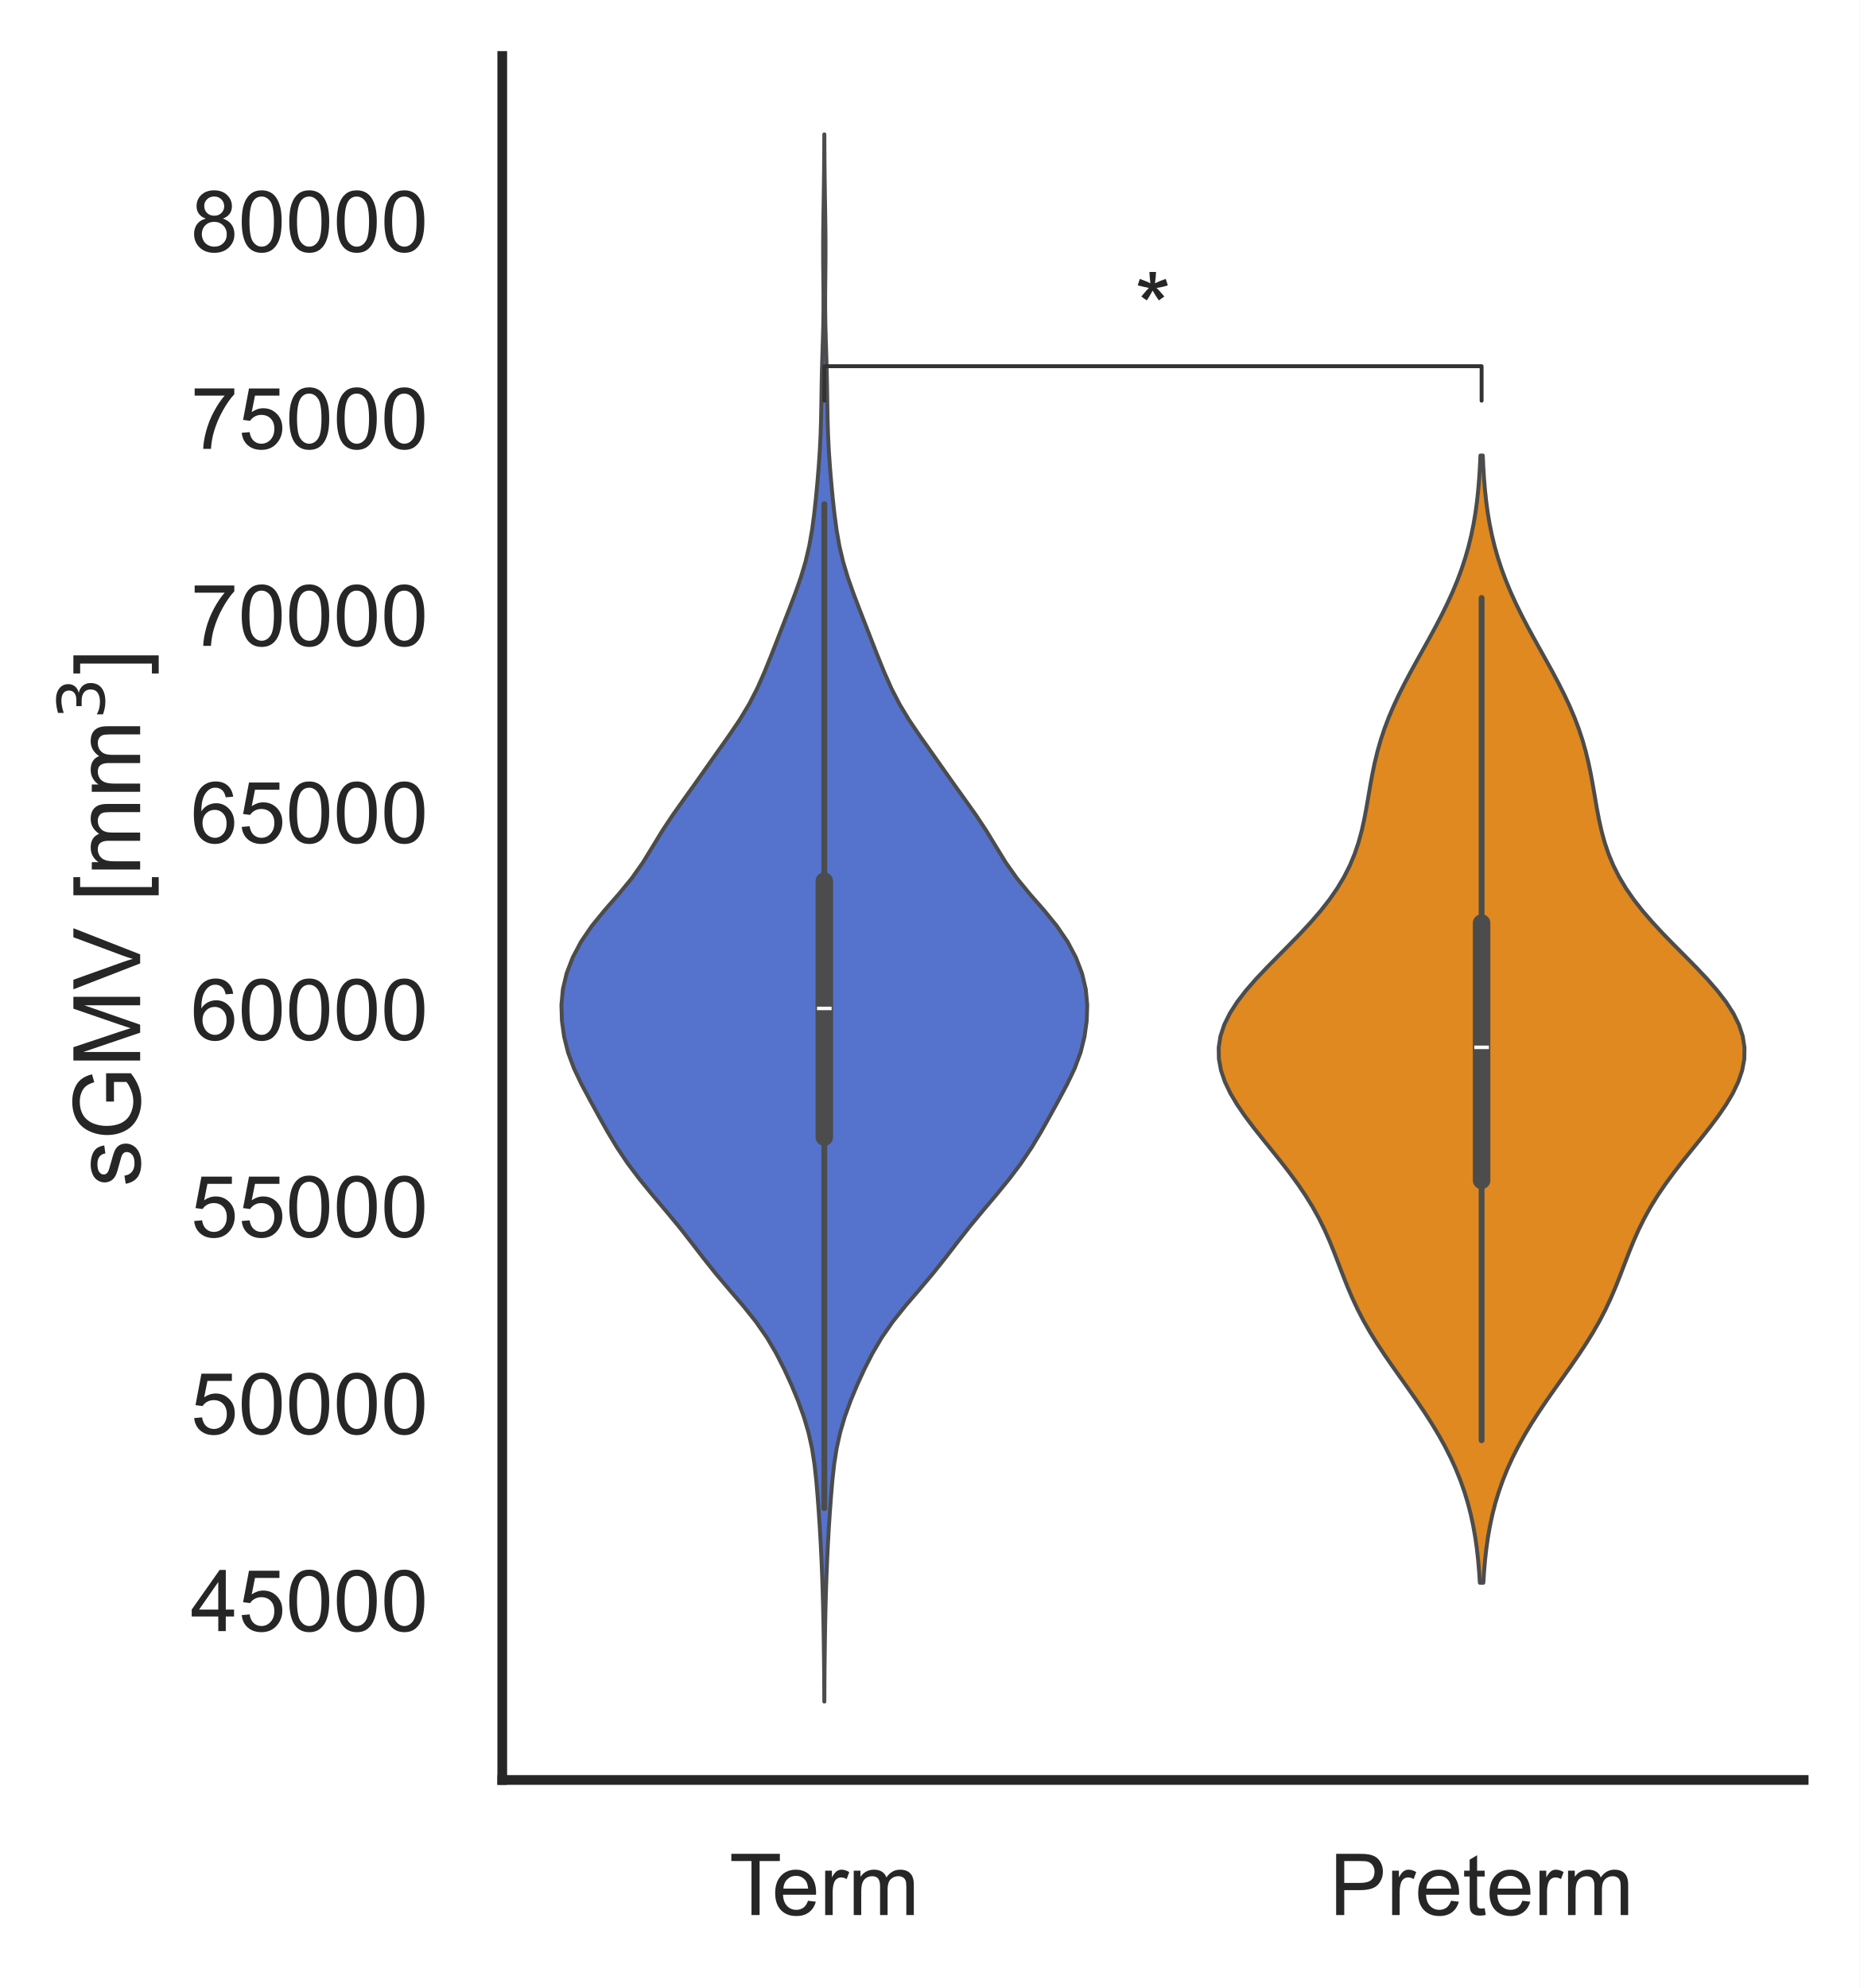
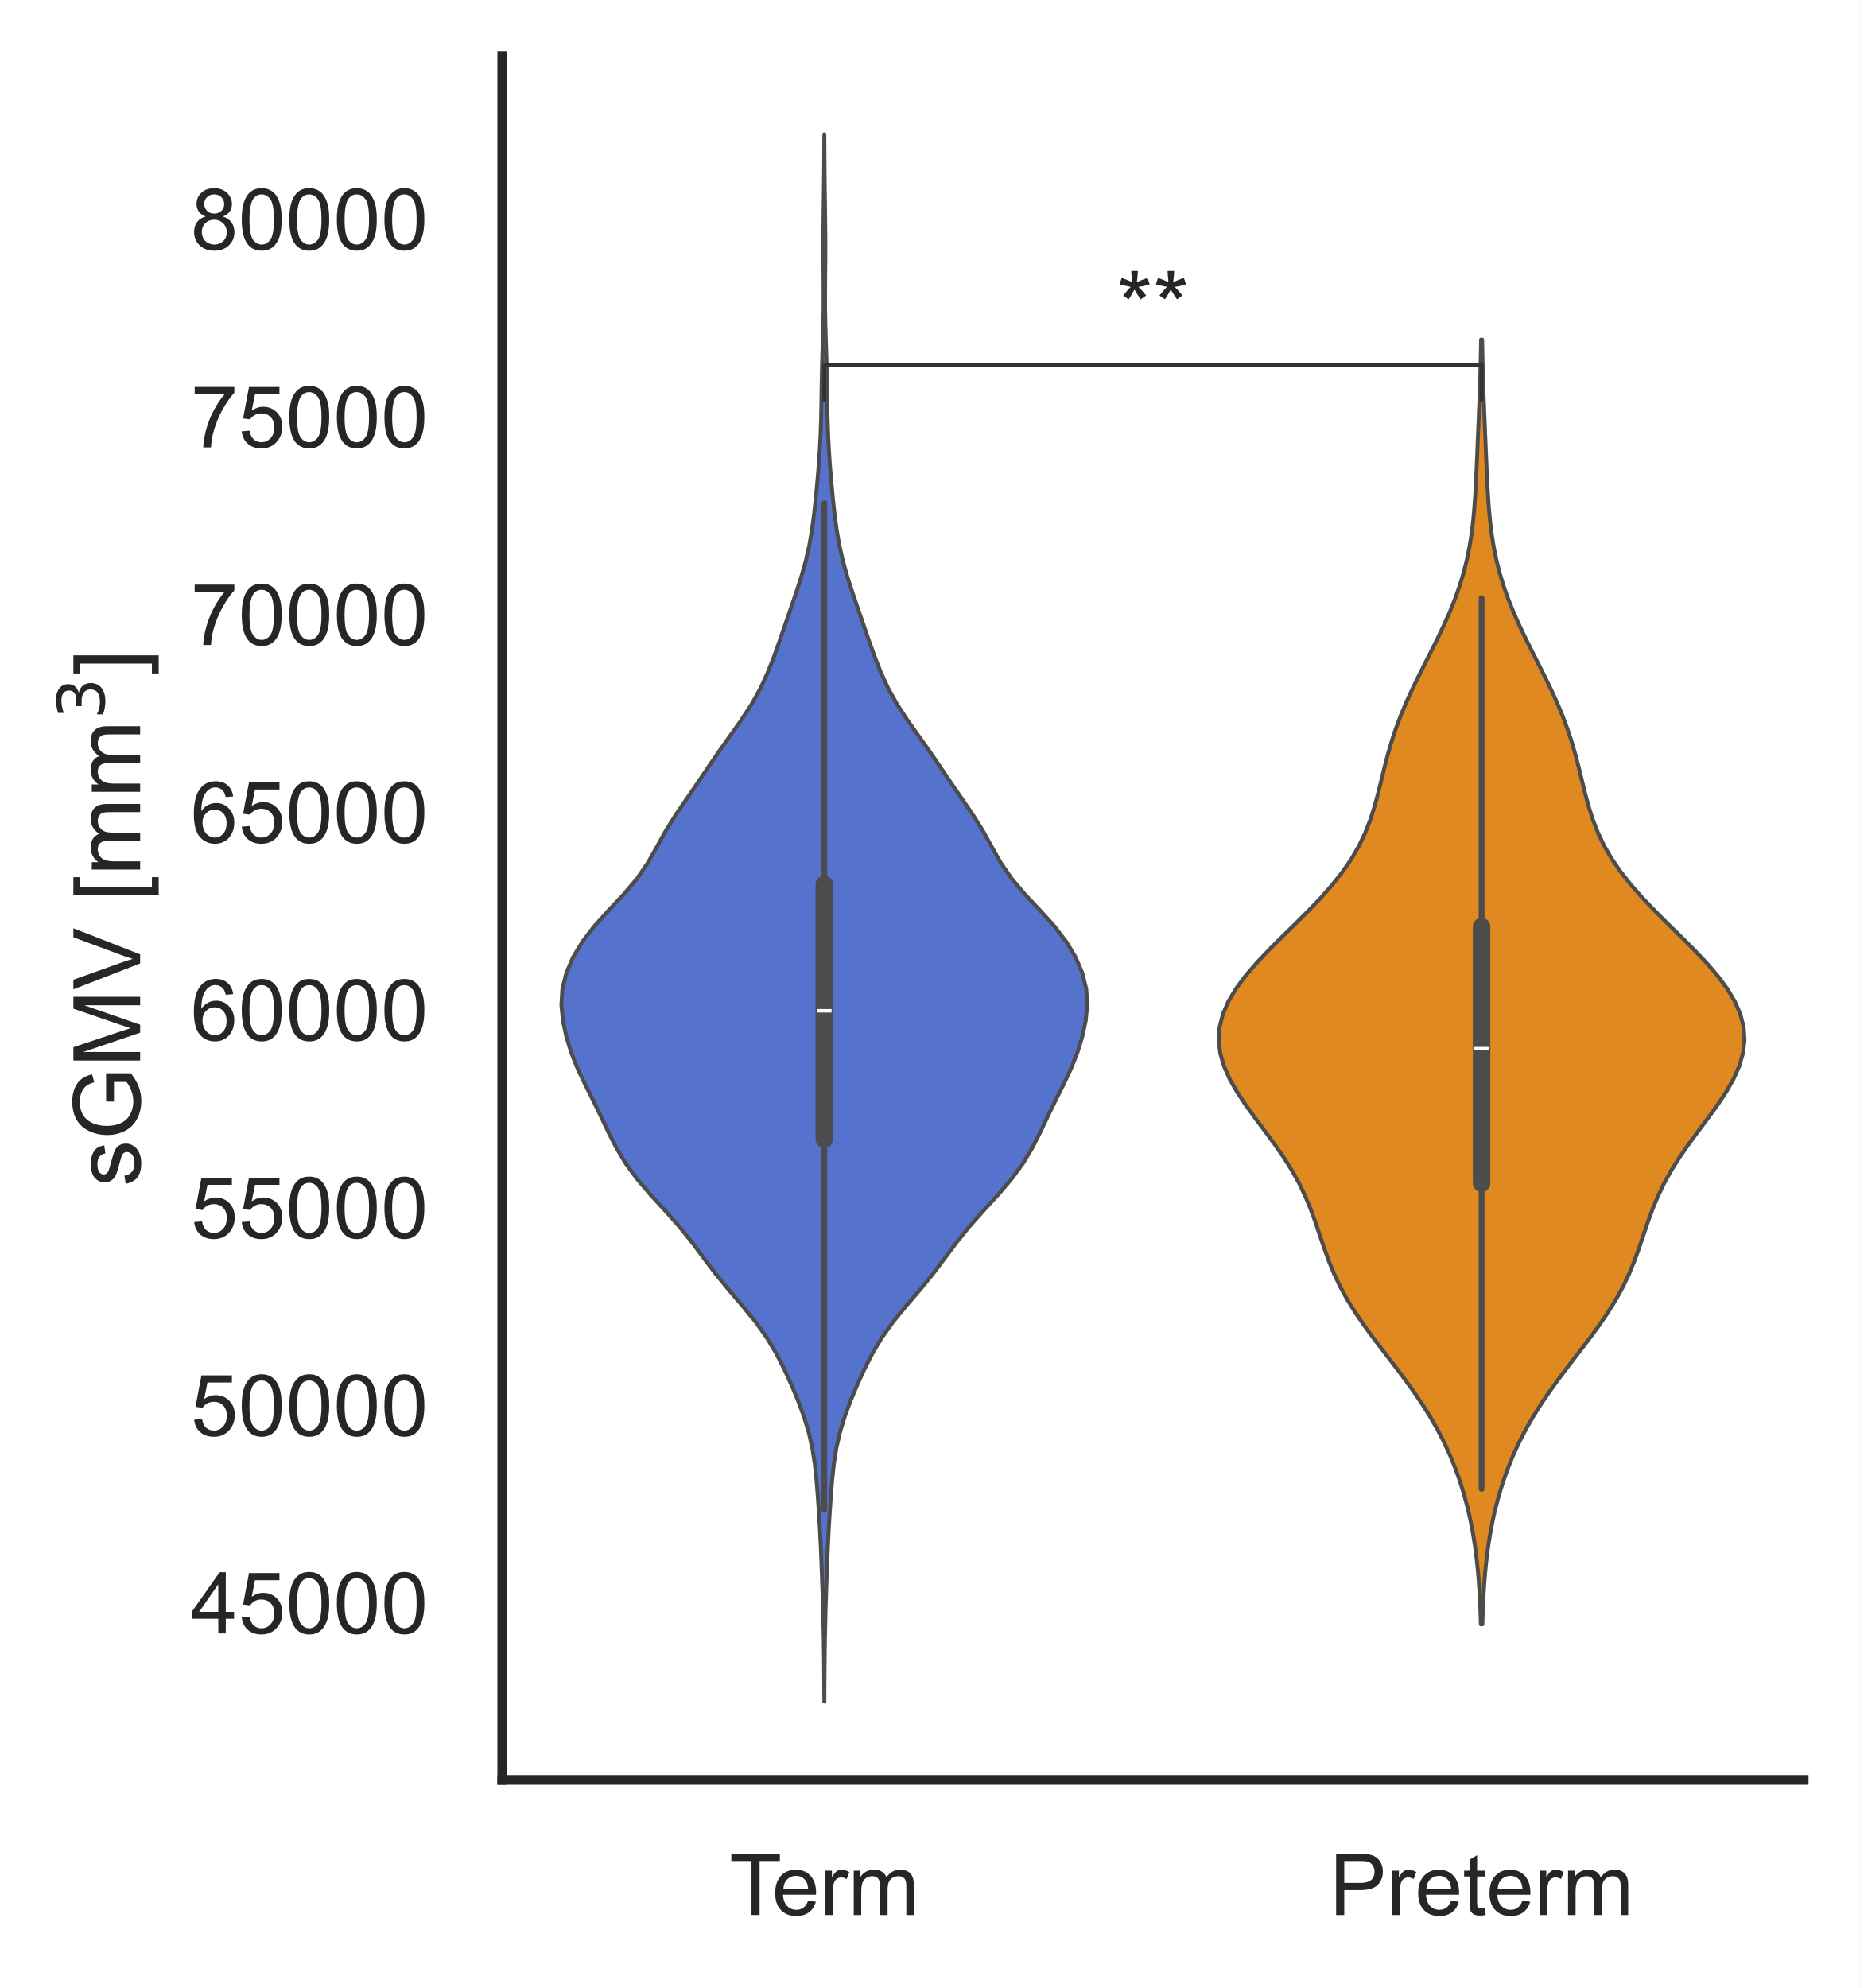
<svg xmlns="http://www.w3.org/2000/svg" xmlns:xlink="http://www.w3.org/1999/xlink" width="239.205pt" height="255.72pt" viewBox="0 0 239.205 255.72" version="1.1">
  <defs>
    <style type="text/css">*{stroke-linejoin: round; stroke-linecap: butt}</style>
  </defs>
  <g id="figure_1">
    <g id="patch_1">
      <path d="M 0 255.72  L 239.205 255.72  L 239.205 0  L 0 0  z " style="fill: #ffffff" />
    </g>
    <g id="axes_1">
      <g id="patch_2">
        <path d="M 64.605 228.96  L 232.005 228.96  L 232.005 7.2  L 64.605 7.2  z " style="fill: #ffffff" />
      </g>
      <g id="matplotlib.axis_1">
        <g id="xtick_1">
          <g id="text_1">
            <g style="fill: #262626" transform="translate(93.81383 246.3336) scale(0.11 -0.11)">
              <defs>
                <path id="ArialMT-54" d="M 1659 0  L 1659 4041  L 150 4041  L 150 4581  L 3781 4581  L 3781 4041  L 2266 4041  L 2266 0  L 1659 0  z " transform="scale(0.015625)" />
                <path id="ArialMT-65" d="M 2694 1069  L 3275 997  Q 3138 488 2766 206  Q 2394 -75 1816 -75  Q 1088 -75 661 373  Q 234 822 234 1631  Q 234 2469 665 2931  Q 1097 3394 1784 3394  Q 2450 3394 2872 2941  Q 3294 2488 3294 1666  Q 3294 1616 3291 1516  L 816 1516  Q 847 969 1125 678  Q 1403 388 1819 388  Q 2128 388 2347 550  Q 2566 713 2694 1069  z M 847 1978  L 2700 1978  Q 2663 2397 2488 2606  Q 2219 2931 1791 2931  Q 1403 2931 1139 2672  Q 875 2413 847 1978  z " transform="scale(0.015625)" />
                <path id="ArialMT-72" d="M 416 0  L 416 3319  L 922 3319  L 922 2816  Q 1116 3169 1280 3281  Q 1444 3394 1641 3394  Q 1925 3394 2219 3213  L 2025 2691  Q 1819 2813 1613 2813  Q 1428 2813 1281 2702  Q 1134 2591 1072 2394  Q 978 2094 978 1738  L 978 0  L 416 0  z " transform="scale(0.015625)" />
                <path id="ArialMT-6d" d="M 422 0  L 422 3319  L 925 3319  L 925 2853  Q 1081 3097 1340 3245  Q 1600 3394 1931 3394  Q 2300 3394 2536 3241  Q 2772 3088 2869 2813  Q 3263 3394 3894 3394  Q 4388 3394 4653 3120  Q 4919 2847 4919 2278  L 4919 0  L 4359 0  L 4359 2091  Q 4359 2428 4304 2576  Q 4250 2725 4106 2815  Q 3963 2906 3769 2906  Q 3419 2906 3187 2673  Q 2956 2441 2956 1928  L 2956 0  L 2394 0  L 2394 2156  Q 2394 2531 2256 2718  Q 2119 2906 1806 2906  Q 1569 2906 1367 2781  Q 1166 2656 1075 2415  Q 984 2175 984 1722  L 984 0  L 422 0  z " transform="scale(0.015625)" />
              </defs>
              <use xlink:href="#ArialMT-54" />
              <use xlink:href="#ArialMT-65" x="49.959" />
              <use xlink:href="#ArialMT-72" x="105.574" />
              <use xlink:href="#ArialMT-6d" x="138.875" />
            </g>
          </g>
        </g>
        <g id="xtick_2">
          <g id="text_2">
            <g style="fill: #262626" transform="translate(171.0202 246.3336) scale(0.11 -0.11)">
              <defs>
                <path id="ArialMT-50" d="M 494 0  L 494 4581  L 2222 4581  Q 2678 4581 2919 4538  Q 3256 4481 3484 4323  Q 3713 4166 3852 3881  Q 3991 3597 3991 3256  Q 3991 2672 3619 2267  Q 3247 1863 2275 1863  L 1100 1863  L 1100 0  L 494 0  z M 1100 2403  L 2284 2403  Q 2872 2403 3119 2622  Q 3366 2841 3366 3238  Q 3366 3525 3220 3729  Q 3075 3934 2838 4000  Q 2684 4041 2272 4041  L 1100 4041  L 1100 2403  z " transform="scale(0.015625)" />
                <path id="ArialMT-74" d="M 1650 503  L 1731 6  Q 1494 -44 1306 -44  Q 1000 -44 831 53  Q 663 150 594 308  Q 525 466 525 972  L 525 2881  L 113 2881  L 113 3319  L 525 3319  L 525 4141  L 1084 4478  L 1084 3319  L 1650 3319  L 1650 2881  L 1084 2881  L 1084 941  Q 1084 700 1114 631  Q 1144 563 1211 522  Q 1278 481 1403 481  Q 1497 481 1650 503  z " transform="scale(0.015625)" />
              </defs>
              <use xlink:href="#ArialMT-50" />
              <use xlink:href="#ArialMT-72" x="66.699" />
              <use xlink:href="#ArialMT-65" x="100" />
              <use xlink:href="#ArialMT-74" x="155.615" />
              <use xlink:href="#ArialMT-65" x="183.398" />
              <use xlink:href="#ArialMT-72" x="239.014" />
              <use xlink:href="#ArialMT-6d" x="272.314" />
            </g>
          </g>
        </g>
      </g>
      <g id="matplotlib.axis_2">
        <g id="ytick_1">
          <g id="text_3">
-             <g style="fill: #262626" transform="translate(24.52 209.8156) scale(0.11 -0.11)">
+             <g style="fill: #262626" transform="translate(24.52 210.1099) scale(0.11 -0.11)">
              <defs>
                <path id="ArialMT-34" d="M 2069 0  L 2069 1097  L 81 1097  L 81 1613  L 2172 4581  L 2631 4581  L 2631 1613  L 3250 1613  L 3250 1097  L 2631 1097  L 2631 0  L 2069 0  z M 2069 1613  L 2069 3678  L 634 1613  L 2069 1613  z " transform="scale(0.015625)" />
                <path id="ArialMT-35" d="M 266 1200  L 856 1250  Q 922 819 1161 601  Q 1400 384 1738 384  Q 2144 384 2425 690  Q 2706 997 2706 1503  Q 2706 1984 2436 2262  Q 2166 2541 1728 2541  Q 1456 2541 1237 2417  Q 1019 2294 894 2097  L 366 2166  L 809 4519  L 3088 4519  L 3088 3981  L 1259 3981  L 1013 2750  Q 1425 3038 1878 3038  Q 2478 3038 2890 2622  Q 3303 2206 3303 1553  Q 3303 931 2941 478  Q 2500 -78 1738 -78  Q 1113 -78 717 272  Q 322 622 266 1200  z " transform="scale(0.015625)" />
                <path id="ArialMT-30" d="M 266 2259  Q 266 3072 433 3567  Q 600 4063 929 4331  Q 1259 4600 1759 4600  Q 2128 4600 2406 4451  Q 2684 4303 2865 4023  Q 3047 3744 3150 3342  Q 3253 2941 3253 2259  Q 3253 1453 3087 958  Q 2922 463 2592 192  Q 2263 -78 1759 -78  Q 1097 -78 719 397  Q 266 969 266 2259  z M 844 2259  Q 844 1131 1108 757  Q 1372 384 1759 384  Q 2147 384 2411 759  Q 2675 1134 2675 2259  Q 2675 3391 2411 3762  Q 2147 4134 1753 4134  Q 1366 4134 1134 3806  Q 844 3388 844 2259  z " transform="scale(0.015625)" />
              </defs>
              <use xlink:href="#ArialMT-34" />
              <use xlink:href="#ArialMT-35" x="55.615" />
              <use xlink:href="#ArialMT-30" x="111.23" />
              <use xlink:href="#ArialMT-30" x="166.846" />
              <use xlink:href="#ArialMT-30" x="222.461" />
            </g>
          </g>
        </g>
        <g id="ytick_2">
          <g id="text_4">
-             <g style="fill: #262626" transform="translate(24.52 184.4688) scale(0.11 -0.11)">
+             <g style="fill: #262626" transform="translate(24.52 184.6823) scale(0.11 -0.11)">
              <use xlink:href="#ArialMT-35" />
              <use xlink:href="#ArialMT-30" x="55.615" />
              <use xlink:href="#ArialMT-30" x="111.23" />
              <use xlink:href="#ArialMT-30" x="166.846" />
              <use xlink:href="#ArialMT-30" x="222.461" />
            </g>
          </g>
        </g>
        <g id="ytick_3">
          <g id="text_5">
-             <g style="fill: #262626" transform="translate(24.52 159.1219) scale(0.11 -0.11)">
+             <g style="fill: #262626" transform="translate(24.52 159.2547) scale(0.11 -0.11)">
              <use xlink:href="#ArialMT-35" />
              <use xlink:href="#ArialMT-35" x="55.615" />
              <use xlink:href="#ArialMT-30" x="111.23" />
              <use xlink:href="#ArialMT-30" x="166.846" />
              <use xlink:href="#ArialMT-30" x="222.461" />
            </g>
          </g>
        </g>
        <g id="ytick_4">
          <g id="text_6">
-             <g style="fill: #262626" transform="translate(24.52 133.7751) scale(0.11 -0.11)">
+             <g style="fill: #262626" transform="translate(24.52 133.8271) scale(0.11 -0.11)">
              <defs>
                <path id="ArialMT-36" d="M 3184 3459  L 2625 3416  Q 2550 3747 2413 3897  Q 2184 4138 1850 4138  Q 1581 4138 1378 3988  Q 1113 3794 959 3422  Q 806 3050 800 2363  Q 1003 2672 1297 2822  Q 1591 2972 1913 2972  Q 2475 2972 2870 2558  Q 3266 2144 3266 1488  Q 3266 1056 3080 686  Q 2894 316 2569 119  Q 2244 -78 1831 -78  Q 1128 -78 684 439  Q 241 956 241 2144  Q 241 3472 731 4075  Q 1159 4600 1884 4600  Q 2425 4600 2770 4297  Q 3116 3994 3184 3459  z M 888 1484  Q 888 1194 1011 928  Q 1134 663 1356 523  Q 1578 384 1822 384  Q 2178 384 2434 671  Q 2691 959 2691 1453  Q 2691 1928 2437 2201  Q 2184 2475 1800 2475  Q 1419 2475 1153 2201  Q 888 1928 888 1484  z " transform="scale(0.015625)" />
              </defs>
              <use xlink:href="#ArialMT-36" />
              <use xlink:href="#ArialMT-30" x="55.615" />
              <use xlink:href="#ArialMT-30" x="111.23" />
              <use xlink:href="#ArialMT-30" x="166.846" />
              <use xlink:href="#ArialMT-30" x="222.461" />
            </g>
          </g>
        </g>
        <g id="ytick_5">
          <g id="text_7">
-             <g style="fill: #262626" transform="translate(24.52 108.4283) scale(0.11 -0.11)">
+             <g style="fill: #262626" transform="translate(24.52 108.3995) scale(0.11 -0.11)">
              <use xlink:href="#ArialMT-36" />
              <use xlink:href="#ArialMT-35" x="55.615" />
              <use xlink:href="#ArialMT-30" x="111.23" />
              <use xlink:href="#ArialMT-30" x="166.846" />
              <use xlink:href="#ArialMT-30" x="222.461" />
            </g>
          </g>
        </g>
        <g id="ytick_6">
          <g id="text_8">
-             <g style="fill: #262626" transform="translate(24.52 83.08143) scale(0.11 -0.11)">
+             <g style="fill: #262626" transform="translate(24.52 82.97186) scale(0.11 -0.11)">
              <defs>
                <path id="ArialMT-37" d="M 303 3981  L 303 4522  L 3269 4522  L 3269 4084  Q 2831 3619 2401 2847  Q 1972 2075 1738 1259  Q 1569 684 1522 0  L 944 0  Q 953 541 1156 1306  Q 1359 2072 1739 2783  Q 2119 3494 2547 3981  L 303 3981  z " transform="scale(0.015625)" />
              </defs>
              <use xlink:href="#ArialMT-37" />
              <use xlink:href="#ArialMT-30" x="55.615" />
              <use xlink:href="#ArialMT-30" x="111.23" />
              <use xlink:href="#ArialMT-30" x="166.846" />
              <use xlink:href="#ArialMT-30" x="222.461" />
            </g>
          </g>
        </g>
        <g id="ytick_7">
          <g id="text_9">
-             <g style="fill: #262626" transform="translate(24.52 57.7346) scale(0.11 -0.11)">
+             <g style="fill: #262626" transform="translate(24.52 57.54425) scale(0.11 -0.11)">
              <use xlink:href="#ArialMT-37" />
              <use xlink:href="#ArialMT-35" x="55.615" />
              <use xlink:href="#ArialMT-30" x="111.23" />
              <use xlink:href="#ArialMT-30" x="166.846" />
              <use xlink:href="#ArialMT-30" x="222.461" />
            </g>
          </g>
        </g>
        <g id="ytick_8">
          <g id="text_10">
-             <g style="fill: #262626" transform="translate(24.52 32.38776) scale(0.11 -0.11)">
+             <g style="fill: #262626" transform="translate(24.52 32.11663) scale(0.11 -0.11)">
              <defs>
                <path id="ArialMT-38" d="M 1131 2484  Q 781 2613 612 2850  Q 444 3088 444 3419  Q 444 3919 803 4259  Q 1163 4600 1759 4600  Q 2359 4600 2725 4251  Q 3091 3903 3091 3403  Q 3091 3084 2923 2848  Q 2756 2613 2416 2484  Q 2838 2347 3058 2040  Q 3278 1734 3278 1309  Q 3278 722 2862 322  Q 2447 -78 1769 -78  Q 1091 -78 675 323  Q 259 725 259 1325  Q 259 1772 486 2073  Q 713 2375 1131 2484  z M 1019 3438  Q 1019 3113 1228 2906  Q 1438 2700 1772 2700  Q 2097 2700 2305 2904  Q 2513 3109 2513 3406  Q 2513 3716 2298 3927  Q 2084 4138 1766 4138  Q 1444 4138 1231 3931  Q 1019 3725 1019 3438  z M 838 1322  Q 838 1081 952 856  Q 1066 631 1291 507  Q 1516 384 1775 384  Q 2178 384 2440 643  Q 2703 903 2703 1303  Q 2703 1709 2433 1975  Q 2163 2241 1756 2241  Q 1359 2241 1098 1978  Q 838 1716 838 1322  z " transform="scale(0.015625)" />
              </defs>
              <use xlink:href="#ArialMT-38" />
              <use xlink:href="#ArialMT-30" x="55.615" />
              <use xlink:href="#ArialMT-30" x="111.23" />
              <use xlink:href="#ArialMT-30" x="166.846" />
              <use xlink:href="#ArialMT-30" x="222.461" />
            </g>
          </g>
        </g>
        <g id="text_11">
          <g style="fill: #262626" transform="translate(18.12 152.64) rotate(-90) scale(0.12 -0.12)">
            <defs>
              <path id="ArialMT-73" d="M 197 991  L 753 1078  Q 800 744 1014 566  Q 1228 388 1613 388  Q 2000 388 2187 545  Q 2375 703 2375 916  Q 2375 1106 2209 1216  Q 2094 1291 1634 1406  Q 1016 1563 777 1677  Q 538 1791 414 1992  Q 291 2194 291 2438  Q 291 2659 392 2848  Q 494 3038 669 3163  Q 800 3259 1026 3326  Q 1253 3394 1513 3394  Q 1903 3394 2198 3281  Q 2494 3169 2634 2976  Q 2775 2784 2828 2463  L 2278 2388  Q 2241 2644 2061 2787  Q 1881 2931 1553 2931  Q 1166 2931 1000 2803  Q 834 2675 834 2503  Q 834 2394 903 2306  Q 972 2216 1119 2156  Q 1203 2125 1616 2013  Q 2213 1853 2448 1751  Q 2684 1650 2818 1456  Q 2953 1263 2953 975  Q 2953 694 2789 445  Q 2625 197 2315 61  Q 2006 -75 1616 -75  Q 969 -75 630 194  Q 291 463 197 991  z " transform="scale(0.015625)" />
              <path id="ArialMT-47" d="M 2638 1797  L 2638 2334  L 4578 2338  L 4578 638  Q 4131 281 3656 101  Q 3181 -78 2681 -78  Q 2006 -78 1454 211  Q 903 500 622 1047  Q 341 1594 341 2269  Q 341 2938 620 3517  Q 900 4097 1425 4378  Q 1950 4659 2634 4659  Q 3131 4659 3532 4498  Q 3934 4338 4162 4050  Q 4391 3763 4509 3300  L 3963 3150  Q 3859 3500 3706 3700  Q 3553 3900 3268 4020  Q 2984 4141 2638 4141  Q 2222 4141 1919 4014  Q 1616 3888 1430 3681  Q 1244 3475 1141 3228  Q 966 2803 966 2306  Q 966 1694 1177 1281  Q 1388 869 1791 669  Q 2194 469 2647 469  Q 3041 469 3416 620  Q 3791 772 3984 944  L 3984 1797  L 2638 1797  z " transform="scale(0.015625)" />
              <path id="ArialMT-4d" d="M 475 0  L 475 4581  L 1388 4581  L 2472 1338  Q 2622 884 2691 659  Q 2769 909 2934 1394  L 4031 4581  L 4847 4581  L 4847 0  L 4263 0  L 4263 3834  L 2931 0  L 2384 0  L 1059 3900  L 1059 0  L 475 0  z " transform="scale(0.015625)" />
              <path id="ArialMT-56" d="M 1803 0  L 28 4581  L 684 4581  L 1875 1253  Q 2019 853 2116 503  Q 2222 878 2363 1253  L 3600 4581  L 4219 4581  L 2425 0  L 1803 0  z " transform="scale(0.015625)" />
              <path id="ArialMT-20" transform="scale(0.015625)" />
              <path id="ArialMT-5b" d="M 434 -1272  L 434 4581  L 1675 4581  L 1675 4116  L 997 4116  L 997 -806  L 1675 -806  L 1675 -1272  L 434 -1272  z " transform="scale(0.015625)" />
              <path id="DejaVuSans-33" d="M 2597 2516  Q 3050 2419 3304 2112  Q 3559 1806 3559 1356  Q 3559 666 3084 287  Q 2609 -91 1734 -91  Q 1441 -91 1130 -33  Q 819 25 488 141  L 488 750  Q 750 597 1062 519  Q 1375 441 1716 441  Q 2309 441 2620 675  Q 2931 909 2931 1356  Q 2931 1769 2642 2001  Q 2353 2234 1838 2234  L 1294 2234  L 1294 2753  L 1863 2753  Q 2328 2753 2575 2939  Q 2822 3125 2822 3475  Q 2822 3834 2567 4026  Q 2313 4219 1838 4219  Q 1578 4219 1281 4162  Q 984 4106 628 3988  L 628 4550  Q 988 4650 1302 4700  Q 1616 4750 1894 4750  Q 2613 4750 3031 4423  Q 3450 4097 3450 3541  Q 3450 3153 3228 2886  Q 3006 2619 2597 2516  z " transform="scale(0.015625)" />
              <path id="ArialMT-5d" d="M 1363 -1272  L 122 -1272  L 122 -806  L 800 -806  L 800 4116  L 122 4116  L 122 4581  L 1363 4581  L 1363 -1272  z " transform="scale(0.015625)" />
            </defs>
            <use xlink:href="#ArialMT-73" transform="translate(0 0.765625)" />
            <use xlink:href="#ArialMT-47" transform="translate(50 0.765625)" />
            <use xlink:href="#ArialMT-4d" transform="translate(127.7832 0.765625)" />
            <use xlink:href="#ArialMT-56" transform="translate(211.084 0.765625)" />
            <use xlink:href="#ArialMT-20" transform="translate(277.7832 0.765625)" />
            <use xlink:href="#ArialMT-5b" transform="translate(305.5664 0.765625)" />
            <use xlink:href="#ArialMT-6d" transform="translate(333.3496 0.765625)" />
            <use xlink:href="#ArialMT-6d" transform="translate(416.6504 0.765625)" />
            <use xlink:href="#DejaVuSans-33" transform="translate(500.9082 39.04688) scale(0.7)" />
            <use xlink:href="#ArialMT-5d" transform="translate(548.1787 0.765625)" />
          </g>
        </g>
      </g>
      <g id="PolyCollection_1">
        <defs>
-           <path id="m1238c6b22d" d="M 106.038 -36.84  L 106.027 -36.84  L 106.018 -38.876  L 106.004 -40.913  L 105.982 -42.949  L 105.953 -44.985  L 105.918 -47.022  L 105.874 -49.058  L 105.819 -51.094  L 105.749 -53.131  L 105.665 -55.167  L 105.565 -57.203  L 105.448 -59.24  L 105.314 -61.276  L 105.164 -63.313  L 104.99 -65.349  L 104.766 -67.385  L 104.448 -69.422  L 103.996 -71.458  L 103.394 -73.494  L 102.655 -75.531  L 101.81 -77.567  L 100.876 -79.603  L 99.839 -81.64  L 98.641 -83.676  L 97.225 -85.713  L 95.595 -87.749  L 93.849 -89.785  L 92.128 -91.822  L 90.504 -93.858  L 88.938 -95.894  L 87.336 -97.931  L 85.651 -99.967  L 83.93 -102.003  L 82.265 -104.04  L 80.734 -106.076  L 79.366 -108.113  L 78.142 -110.149  L 77.001 -112.185  L 75.885 -114.222  L 74.799 -116.258  L 73.828 -118.294  L 73.071 -120.331  L 72.563 -122.367  L 72.28 -124.403  L 72.214 -126.44  L 72.403 -128.476  L 72.885 -130.513  L 73.665 -132.549  L 74.743 -134.585  L 76.132 -136.622  L 77.795 -138.658  L 79.577 -140.694  L 81.254 -142.731  L 82.692 -144.767  L 83.943 -146.803  L 85.182 -148.84  L 86.531 -150.876  L 87.976 -152.913  L 89.433 -154.949  L 90.866 -156.985  L 92.302 -159.022  L 93.743 -161.058  L 95.123 -163.094  L 96.354 -165.131  L 97.403 -167.167  L 98.306 -169.203  L 99.131 -171.24  L 99.927 -173.276  L 100.719 -175.313  L 101.512 -177.349  L 102.287 -179.385  L 103.004 -181.422  L 103.615 -183.458  L 104.094 -185.494  L 104.453 -187.531  L 104.726 -189.567  L 104.948 -191.603  L 105.141 -193.64  L 105.31 -195.676  L 105.449 -197.713  L 105.55 -199.749  L 105.613 -201.785  L 105.649 -203.822  L 105.678 -205.858  L 105.718 -207.894  L 105.777 -209.931  L 105.842 -211.967  L 105.897 -214.003  L 105.924 -216.04  L 105.922 -218.076  L 105.901 -220.113  L 105.881 -222.149  L 105.876 -224.185  L 105.891 -226.222  L 105.919 -228.258  L 105.951 -230.294  L 105.98 -232.331  L 106.003 -234.367  L 106.018 -236.403  L 106.027 -238.44  L 106.038 -238.44  L 106.038 -238.44  L 106.047 -236.403  L 106.062 -234.367  L 106.085 -232.331  L 106.114 -230.294  L 106.146 -228.258  L 106.174 -226.222  L 106.189 -224.185  L 106.184 -222.149  L 106.164 -220.113  L 106.143 -218.076  L 106.141 -216.04  L 106.168 -214.003  L 106.223 -211.967  L 106.288 -209.931  L 106.346 -207.894  L 106.387 -205.858  L 106.416 -203.822  L 106.452 -201.785  L 106.515 -199.749  L 106.616 -197.713  L 106.755 -195.676  L 106.924 -193.64  L 107.117 -191.603  L 107.339 -189.567  L 107.612 -187.531  L 107.971 -185.494  L 108.45 -183.458  L 109.061 -181.422  L 109.778 -179.385  L 110.553 -177.349  L 111.345 -175.313  L 112.137 -173.276  L 112.934 -171.24  L 113.759 -169.203  L 114.662 -167.167  L 115.711 -165.131  L 116.942 -163.094  L 118.322 -161.058  L 119.763 -159.022  L 121.198 -156.985  L 122.632 -154.949  L 124.089 -152.913  L 125.534 -150.876  L 126.883 -148.84  L 128.122 -146.803  L 129.373 -144.767  L 130.811 -142.731  L 132.488 -140.694  L 134.27 -138.658  L 135.933 -136.622  L 137.322 -134.585  L 138.4 -132.549  L 139.18 -130.513  L 139.662 -128.476  L 139.851 -126.44  L 139.784 -124.403  L 139.501 -122.367  L 138.993 -120.331  L 138.237 -118.294  L 137.266 -116.258  L 136.18 -114.222  L 135.064 -112.185  L 133.923 -110.149  L 132.699 -108.113  L 131.331 -106.076  L 129.8 -104.04  L 128.135 -102.003  L 126.414 -99.967  L 124.729 -97.931  L 123.127 -95.894  L 121.561 -93.858  L 119.937 -91.822  L 118.216 -89.785  L 116.47 -87.749  L 114.84 -85.713  L 113.424 -83.676  L 112.226 -81.64  L 111.188 -79.603  L 110.255 -77.567  L 109.41 -75.531  L 108.671 -73.494  L 108.069 -71.458  L 107.617 -69.422  L 107.299 -67.385  L 107.075 -65.349  L 106.901 -63.313  L 106.751 -61.276  L 106.617 -59.24  L 106.5 -57.203  L 106.4 -55.167  L 106.316 -53.131  L 106.246 -51.094  L 106.19 -49.058  L 106.147 -47.022  L 106.112 -44.985  L 106.083 -42.949  L 106.061 -40.913  L 106.047 -38.876  L 106.038 -36.84  z " style="stroke: #4c4c4c; stroke-width: 0.5" />
+           <path id="m4ca984b116" d="M 106.038 -36.84  L 106.027 -36.84  L 106.02 -38.876  L 106.005 -40.913  L 105.983 -42.949  L 105.952 -44.985  L 105.911 -47.022  L 105.858 -49.058  L 105.795 -51.094  L 105.723 -53.131  L 105.645 -55.167  L 105.556 -57.203  L 105.451 -59.24  L 105.327 -61.276  L 105.187 -63.313  L 105.024 -65.349  L 104.808 -67.385  L 104.491 -69.422  L 104.029 -71.458  L 103.409 -73.494  L 102.655 -75.531  L 101.805 -77.567  L 100.875 -79.603  L 99.837 -81.64  L 98.62 -83.676  L 97.164 -85.713  L 95.498 -87.749  L 93.754 -89.785  L 92.089 -91.822  L 90.548 -93.858  L 89.029 -95.894  L 87.389 -97.931  L 85.581 -99.967  L 83.714 -102.003  L 81.969 -104.04  L 80.476 -106.076  L 79.255 -108.113  L 78.224 -110.149  L 77.262 -112.185  L 76.27 -114.222  L 75.248 -116.258  L 74.285 -118.294  L 73.475 -120.331  L 72.849 -122.367  L 72.413 -124.403  L 72.214 -126.44  L 72.336 -128.476  L 72.83 -130.513  L 73.692 -132.549  L 74.912 -134.585  L 76.482 -136.622  L 78.326 -138.658  L 80.24 -140.694  L 81.962 -142.731  L 83.353 -144.767  L 84.5 -146.803  L 85.629 -148.84  L 86.899 -150.876  L 88.29 -152.913  L 89.694 -154.949  L 91.067 -156.985  L 92.458 -159.022  L 93.904 -161.058  L 95.349 -163.094  L 96.678 -165.131  L 97.812 -167.167  L 98.752 -169.203  L 99.553 -171.24  L 100.28 -173.276  L 100.98 -175.313  L 101.679 -177.349  L 102.376 -179.385  L 103.037 -181.422  L 103.616 -183.458  L 104.082 -185.494  L 104.438 -187.531  L 104.709 -189.567  L 104.931 -191.603  L 105.123 -193.64  L 105.294 -195.676  L 105.437 -197.713  L 105.545 -199.749  L 105.615 -201.785  L 105.655 -203.822  L 105.683 -205.858  L 105.719 -207.894  L 105.773 -209.931  L 105.839 -211.967  L 105.9 -214.003  L 105.935 -216.04  L 105.939 -218.076  L 105.923 -220.113  L 105.903 -222.149  L 105.897 -224.185  L 105.908 -226.222  L 105.932 -228.258  L 105.96 -230.294  L 105.986 -232.331  L 106.007 -234.367  L 106.02 -236.403  L 106.027 -238.44  L 106.037 -238.44  L 106.037 -238.44  L 106.045 -236.403  L 106.058 -234.367  L 106.079 -232.331  L 106.104 -230.294  L 106.133 -228.258  L 106.156 -226.222  L 106.168 -224.185  L 106.162 -222.149  L 106.142 -220.113  L 106.125 -218.076  L 106.13 -216.04  L 106.165 -214.003  L 106.226 -211.967  L 106.292 -209.931  L 106.346 -207.894  L 106.381 -205.858  L 106.41 -203.822  L 106.45 -201.785  L 106.52 -199.749  L 106.628 -197.713  L 106.771 -195.676  L 106.941 -193.64  L 107.134 -191.603  L 107.355 -189.567  L 107.627 -187.531  L 107.983 -185.494  L 108.449 -183.458  L 109.028 -181.422  L 109.689 -179.385  L 110.386 -177.349  L 111.085 -175.313  L 111.785 -173.276  L 112.512 -171.24  L 113.313 -169.203  L 114.252 -167.167  L 115.386 -165.131  L 116.716 -163.094  L 118.161 -161.058  L 119.607 -159.022  L 120.998 -156.985  L 122.371 -154.949  L 123.774 -152.913  L 125.165 -150.876  L 126.436 -148.84  L 127.565 -146.803  L 128.712 -144.767  L 130.103 -142.731  L 131.825 -140.694  L 133.739 -138.658  L 135.583 -136.622  L 137.153 -134.585  L 138.373 -132.549  L 139.235 -130.513  L 139.729 -128.476  L 139.851 -126.44  L 139.652 -124.403  L 139.216 -122.367  L 138.59 -120.331  L 137.78 -118.294  L 136.817 -116.258  L 135.795 -114.222  L 134.803 -112.185  L 133.84 -110.149  L 132.81 -108.113  L 131.589 -106.076  L 130.096 -104.04  L 128.351 -102.003  L 126.484 -99.967  L 124.676 -97.931  L 123.035 -95.894  L 121.517 -93.858  L 119.976 -91.822  L 118.311 -89.785  L 116.567 -87.749  L 114.901 -85.713  L 113.445 -83.676  L 112.227 -81.64  L 111.189 -79.603  L 110.26 -77.567  L 109.41 -75.531  L 108.656 -73.494  L 108.036 -71.458  L 107.574 -69.422  L 107.257 -67.385  L 107.041 -65.349  L 106.878 -63.313  L 106.738 -61.276  L 106.614 -59.24  L 106.509 -57.203  L 106.42 -55.167  L 106.342 -53.131  L 106.27 -51.094  L 106.207 -49.058  L 106.154 -47.022  L 106.113 -44.985  L 106.082 -42.949  L 106.06 -40.913  L 106.045 -38.876  L 106.038 -36.84  z " style="stroke: #4c4c4c; stroke-width: 0.5" />
        </defs>
-         <g clip-path="url(#p9f8255b523)">
-           <use xlink:href="#m1238c6b22d" x="0" y="255.72" style="fill: #5573cd; stroke: #4c4c4c; stroke-width: 0.5" />
+         <g clip-path="url(#p9a820e66dc)">
+           <use xlink:href="#m4ca984b116" x="0" y="255.72" style="fill: #5573cd; stroke: #4c4c4c; stroke-width: 0.5" />
        </g>
      </g>
      <g id="PolyCollection_2">
        <defs>
-           <path id="m81dc39ac31" d="M 190.803 -52.125  L 190.352 -52.125  L 190.257 -53.589  L 190.131 -55.054  L 189.967 -56.519  L 189.76 -57.983  L 189.501 -59.448  L 189.186 -60.913  L 188.808 -62.377  L 188.363 -63.842  L 187.846 -65.307  L 187.255 -66.771  L 186.589 -68.236  L 185.847 -69.701  L 185.032 -71.166  L 184.15 -72.63  L 183.208 -74.095  L 182.219 -75.56  L 181.195 -77.024  L 180.156 -78.489  L 179.12 -79.954  L 178.109 -81.418  L 177.142 -82.883  L 176.234 -84.348  L 175.399 -85.812  L 174.639 -87.277  L 173.952 -88.742  L 173.327 -90.206  L 172.746 -91.671  L 172.187 -93.136  L 171.623 -94.6  L 171.029 -96.065  L 170.379 -97.53  L 169.656 -98.994  L 168.845 -100.459  L 167.942 -101.924  L 166.949 -103.388  L 165.876 -104.853  L 164.741 -106.318  L 163.567 -107.783  L 162.384 -109.247  L 161.224 -110.712  L 160.125 -112.177  L 159.122 -113.641  L 158.254 -115.106  L 157.555 -116.571  L 157.057 -118.035  L 156.786 -119.5  L 156.76 -120.965  L 156.987 -122.429  L 157.467 -123.894  L 158.187 -125.359  L 159.126 -126.823  L 160.253 -128.288  L 161.528 -129.753  L 162.909 -131.217  L 164.35 -132.682  L 165.805 -134.147  L 167.233 -135.611  L 168.594 -137.076  L 169.86 -138.541  L 171.007 -140.005  L 172.02 -141.47  L 172.895 -142.935  L 173.633 -144.4  L 174.242 -145.864  L 174.738 -147.329  L 175.14 -148.794  L 175.468 -150.258  L 175.748 -151.723  L 176.001 -153.188  L 176.251 -154.652  L 176.52 -156.117  L 176.824 -157.582  L 177.179 -159.046  L 177.595 -160.511  L 178.079 -161.976  L 178.634 -163.44  L 179.258 -164.905  L 179.943 -166.37  L 180.682 -167.834  L 181.46 -169.299  L 182.265 -170.764  L 183.081 -172.228  L 183.893 -173.693  L 184.686 -175.158  L 185.448 -176.622  L 186.167 -178.087  L 186.835 -179.552  L 187.445 -181.017  L 187.992 -182.481  L 188.474 -183.946  L 188.893 -185.411  L 189.25 -186.875  L 189.548 -188.34  L 189.793 -189.805  L 189.991 -191.269  L 190.146 -192.734  L 190.267 -194.199  L 190.358 -195.663  L 190.425 -197.128  L 190.731 -197.128  L 190.731 -197.128  L 190.798 -195.663  L 190.889 -194.199  L 191.01 -192.734  L 191.165 -191.269  L 191.362 -189.805  L 191.607 -188.34  L 191.906 -186.875  L 192.263 -185.411  L 192.681 -183.946  L 193.164 -182.481  L 193.711 -181.017  L 194.321 -179.552  L 194.988 -178.087  L 195.708 -176.622  L 196.469 -175.158  L 197.263 -173.693  L 198.075 -172.228  L 198.891 -170.764  L 199.696 -169.299  L 200.474 -167.834  L 201.213 -166.37  L 201.898 -164.905  L 202.521 -163.44  L 203.076 -161.976  L 203.561 -160.511  L 203.977 -159.046  L 204.332 -157.582  L 204.636 -156.117  L 204.904 -154.652  L 205.155 -153.188  L 205.408 -151.723  L 205.687 -150.258  L 206.016 -148.794  L 206.417 -147.329  L 206.913 -145.864  L 207.523 -144.4  L 208.261 -142.935  L 209.135 -141.47  L 210.149 -140.005  L 211.296 -138.541  L 212.562 -137.076  L 213.923 -135.611  L 215.35 -134.147  L 216.806 -132.682  L 218.246 -131.217  L 219.628 -129.753  L 220.903 -128.288  L 222.03 -126.823  L 222.969 -125.359  L 223.689 -123.894  L 224.169 -122.429  L 224.396 -120.965  L 224.37 -119.5  L 224.098 -118.035  L 223.601 -116.571  L 222.902 -115.106  L 222.034 -113.641  L 221.031 -112.177  L 219.931 -110.712  L 218.772 -109.247  L 217.589 -107.783  L 216.415 -106.318  L 215.28 -104.853  L 214.207 -103.388  L 213.214 -101.924  L 212.311 -100.459  L 211.5 -98.994  L 210.776 -97.53  L 210.127 -96.065  L 209.532 -94.6  L 208.969 -93.136  L 208.409 -91.671  L 207.829 -90.206  L 207.204 -88.742  L 206.517 -87.277  L 205.757 -85.812  L 204.921 -84.348  L 204.014 -82.883  L 203.047 -81.418  L 202.036 -79.954  L 201 -78.489  L 199.961 -77.024  L 198.937 -75.56  L 197.947 -74.095  L 197.006 -72.63  L 196.123 -71.166  L 195.309 -69.701  L 194.567 -68.236  L 193.9 -66.771  L 193.309 -65.307  L 192.793 -63.842  L 192.347 -62.377  L 191.97 -60.913  L 191.654 -59.448  L 191.396 -57.983  L 191.189 -56.519  L 191.025 -55.054  L 190.899 -53.589  L 190.803 -52.125  z " style="stroke: #4c4c4c; stroke-width: 0.5" />
+           <path id="m40012c0bf7" d="M 190.677 -46.78  L 190.479 -46.78  L 190.426 -48.45  L 190.353 -50.119  L 190.253 -51.788  L 190.12 -53.457  L 189.949 -55.127  L 189.734 -56.796  L 189.469 -58.465  L 189.148 -60.135  L 188.768 -61.804  L 188.322 -63.473  L 187.805 -65.142  L 187.211 -66.812  L 186.535 -68.481  L 185.769 -70.15  L 184.91 -71.819  L 183.954 -73.489  L 182.903 -75.158  L 181.765 -76.827  L 180.553 -78.496  L 179.29 -80.166  L 178.004 -81.835  L 176.731 -83.504  L 175.506 -85.174  L 174.361 -86.843  L 173.322 -88.512  L 172.405 -90.181  L 171.609 -91.851  L 170.923 -93.52  L 170.317 -95.189  L 169.755 -96.858  L 169.192 -98.528  L 168.584 -100.197  L 167.892 -101.866  L 167.087 -103.535  L 166.155 -105.205  L 165.1 -106.874  L 163.94 -108.543  L 162.712 -110.212  L 161.465 -111.882  L 160.254 -113.551  L 159.143 -115.22  L 158.189 -116.89  L 157.446 -118.559  L 156.959 -120.228  L 156.76 -121.897  L 156.867 -123.567  L 157.286 -125.236  L 158.007 -126.905  L 159.006 -128.574  L 160.248 -130.244  L 161.688 -131.913  L 163.274 -133.582  L 164.947 -135.251  L 166.65 -136.921  L 168.324 -138.59  L 169.918 -140.259  L 171.39 -141.928  L 172.707 -143.598  L 173.85 -145.267  L 174.815 -146.936  L 175.612 -148.606  L 176.261 -150.275  L 176.795 -151.944  L 177.249 -153.613  L 177.661 -155.283  L 178.068 -156.952  L 178.501 -158.621  L 178.984 -160.29  L 179.535 -161.96  L 180.159 -163.629  L 180.856 -165.298  L 181.617 -166.967  L 182.426 -168.637  L 183.265 -170.306  L 184.11 -171.975  L 184.941 -173.644  L 185.735 -175.314  L 186.476 -176.983  L 187.147 -178.652  L 187.739 -180.322  L 188.247 -181.991  L 188.67 -183.66  L 189.011 -185.329  L 189.279 -186.999  L 189.484 -188.668  L 189.638 -190.337  L 189.756 -192.006  L 189.849 -193.676  L 189.928 -195.345  L 190 -197.014  L 190.07 -198.683  L 190.14 -200.353  L 190.209 -202.022  L 190.276 -203.691  L 190.338 -205.361  L 190.394 -207.03  L 190.441 -208.699  L 190.48 -210.368  L 190.51 -212.038  L 190.646 -212.038  L 190.646 -212.038  L 190.676 -210.368  L 190.715 -208.699  L 190.762 -207.03  L 190.818 -205.361  L 190.88 -203.691  L 190.947 -202.022  L 191.016 -200.353  L 191.086 -198.683  L 191.156 -197.014  L 191.228 -195.345  L 191.307 -193.676  L 191.4 -192.006  L 191.517 -190.337  L 191.672 -188.668  L 191.877 -186.999  L 192.145 -185.329  L 192.486 -183.66  L 192.909 -181.991  L 193.417 -180.322  L 194.009 -178.652  L 194.68 -176.983  L 195.42 -175.314  L 196.215 -173.644  L 197.045 -171.975  L 197.891 -170.306  L 198.729 -168.637  L 199.539 -166.967  L 200.3 -165.298  L 200.997 -163.629  L 201.621 -161.96  L 202.171 -160.29  L 202.655 -158.621  L 203.088 -156.952  L 203.494 -155.283  L 203.907 -153.613  L 204.361 -151.944  L 204.894 -150.275  L 205.544 -148.606  L 206.341 -146.936  L 207.306 -145.267  L 208.449 -143.598  L 209.766 -141.928  L 211.237 -140.259  L 212.832 -138.59  L 214.506 -136.921  L 216.209 -135.251  L 217.882 -133.582  L 219.467 -131.913  L 220.908 -130.244  L 222.15 -128.574  L 223.149 -126.905  L 223.869 -125.236  L 224.288 -123.567  L 224.396 -121.897  L 224.197 -120.228  L 223.71 -118.559  L 222.967 -116.89  L 222.013 -115.22  L 220.901 -113.551  L 219.691 -111.882  L 218.444 -110.212  L 217.216 -108.543  L 216.056 -106.874  L 215 -105.205  L 214.069 -103.535  L 213.264 -101.866  L 212.572 -100.197  L 211.964 -98.528  L 211.401 -96.858  L 210.839 -95.189  L 210.233 -93.52  L 209.546 -91.851  L 208.751 -90.181  L 207.834 -88.512  L 206.795 -86.843  L 205.65 -85.174  L 204.425 -83.504  L 203.151 -81.835  L 201.866 -80.166  L 200.603 -78.496  L 199.391 -76.827  L 198.252 -75.158  L 197.202 -73.489  L 196.246 -71.819  L 195.386 -70.15  L 194.621 -68.481  L 193.945 -66.812  L 193.351 -65.142  L 192.834 -63.473  L 192.388 -61.804  L 192.007 -60.135  L 191.687 -58.465  L 191.422 -56.796  L 191.206 -55.127  L 191.035 -53.457  L 190.903 -51.788  L 190.803 -50.119  L 190.729 -48.45  L 190.677 -46.78  z " style="stroke: #4c4c4c; stroke-width: 0.5" />
        </defs>
-         <g clip-path="url(#p9f8255b523)">
-           <use xlink:href="#m81dc39ac31" x="0" y="255.72" style="fill: #df8920; stroke: #4c4c4c; stroke-width: 0.5" />
+         <g clip-path="url(#p9a820e66dc)">
+           <use xlink:href="#m40012c0bf7" x="0" y="255.72" style="fill: #df8920; stroke: #4c4c4c; stroke-width: 0.5" />
        </g>
      </g>
      <g id="line2d_1">
-         <path d="M 106.032 194  L 106.032 64.847  " clip-path="url(#p9f8255b523)" style="fill: none; stroke: #4c4c4c; stroke-width: 0.75; stroke-linecap: round" />
+         <path d="M 106.032 194.186  L 106.032 64.716  " clip-path="url(#p9a820e66dc)" style="fill: none; stroke: #4c4c4c; stroke-width: 0.75; stroke-linecap: round" />
      </g>
      <g id="line2d_2">
-         <path d="M 106.032 146.269  L 106.032 113.333  " clip-path="url(#p9f8255b523)" style="fill: none; stroke: #4c4c4c; stroke-width: 2.25; stroke-linecap: round" />
+         <path d="M 106.032 146.541  L 106.032 113.763  " clip-path="url(#p9a820e66dc)" style="fill: none; stroke: #4c4c4c; stroke-width: 2.25; stroke-linecap: round" />
      </g>
      <g id="line2d_3">
-         <path d="M 106.032 129.714  " clip-path="url(#p9f8255b523)" style="fill: none; stroke: #4c4c4c; stroke-width: 1.5; stroke-linecap: round" />
+         <path d="M 106.032 130.024  " clip-path="url(#p9a820e66dc)" style="fill: none; stroke: #4c4c4c; stroke-width: 1.5; stroke-linecap: round" />
        <defs>
-           <path id="m395e211d0c" d="M 0.938 0  L -0.938 -0  " style="stroke: #ffffff; stroke-width: 0.45" />
+           <path id="mc0e0be8053" d="M 0.938 0  L -0.938 -0  " style="stroke: #ffffff; stroke-width: 0.45" />
        </defs>
-         <g clip-path="url(#p9f8255b523)">
-           <use xlink:href="#m395e211d0c" x="106.032" y="129.714" style="fill: #ffffff; stroke: #ffffff; stroke-width: 0.45" />
+         <g clip-path="url(#p9a820e66dc)">
+           <use xlink:href="#mc0e0be8053" x="106.032" y="130.024" style="fill: #ffffff; stroke: #ffffff; stroke-width: 0.45" />
        </g>
      </g>
      <g id="line2d_4">
-         <path d="M 190.578 185.268  L 190.578 76.919  " clip-path="url(#p9f8255b523)" style="fill: none; stroke: #4c4c4c; stroke-width: 0.75; stroke-linecap: round" />
+         <path d="M 190.578 191.515  L 190.578 76.927  " clip-path="url(#p9a820e66dc)" style="fill: none; stroke: #4c4c4c; stroke-width: 0.75; stroke-linecap: round" />
      </g>
      <g id="line2d_5">
-         <path d="M 190.578 151.833  L 190.578 118.733  " clip-path="url(#p9f8255b523)" style="fill: none; stroke: #4c4c4c; stroke-width: 2.25; stroke-linecap: round" />
+         <path d="M 190.578 152.201  L 190.578 119.19  " clip-path="url(#p9a820e66dc)" style="fill: none; stroke: #4c4c4c; stroke-width: 2.25; stroke-linecap: round" />
      </g>
      <g id="line2d_6">
-         <path d="M 190.578 134.717  " clip-path="url(#p9f8255b523)" style="fill: none; stroke: #4c4c4c; stroke-width: 1.5; stroke-linecap: round" />
-         <g clip-path="url(#p9f8255b523)">
-           <use xlink:href="#m395e211d0c" x="190.578" y="134.717" style="fill: #ffffff; stroke: #ffffff; stroke-width: 0.45" />
+         <path d="M 190.578 134.887  " clip-path="url(#p9a820e66dc)" style="fill: none; stroke: #4c4c4c; stroke-width: 1.5; stroke-linecap: round" />
+         <g clip-path="url(#p9a820e66dc)">
+           <use xlink:href="#mc0e0be8053" x="190.578" y="134.887" style="fill: #ffffff; stroke: #ffffff; stroke-width: 0.45" />
        </g>
      </g>
      <g id="line2d_7">
-         <path d="M 106.032 51.541  L 106.032 47.106  L 190.578 47.106  L 190.578 51.541  " style="fill: none; stroke: #333333; stroke-width: 0.5; stroke-linecap: round" />
+         <path d="M 106.032 51.41  L 106.032 46.975  L 190.578 46.975  L 190.578 51.41  " style="fill: none; stroke: #333333; stroke-width: 0.5; stroke-linecap: round" />
      </g>
      <g id="patch_3">
        <path d="M 64.605 228.96  L 64.605 7.2  " style="fill: none; stroke: #262626; stroke-width: 1.25; stroke-linejoin: miter; stroke-linecap: square" />
      </g>
      <g id="patch_4">
        <path d="M 64.605 228.96  L 232.005 228.96  " style="fill: none; stroke: #262626; stroke-width: 1.25; stroke-linejoin: miter; stroke-linecap: square" />
      </g>
      <g id="text_12">
-         <g style="fill: #262626" transform="translate(145.9698 43.72127) scale(0.12 -0.12)">
+         <g style="fill: #262626" transform="translate(143.6345 43.58983) scale(0.12 -0.12)">
          <defs>
            <path id="ArialMT-2a" d="M 200 3741  L 344 4184  Q 841 4009 1066 3881  Q 1006 4447 1003 4659  L 1456 4659  Q 1447 4350 1384 3884  Q 1706 4047 2122 4184  L 2266 3741  Q 1869 3609 1488 3566  Q 1678 3400 2025 2975  L 1650 2709  Q 1469 2956 1222 3381  Q 991 2941 816 2709  L 447 2975  Q 809 3422 966 3566  Q 563 3644 200 3741  z " transform="scale(0.015625)" />
          </defs>
          <use xlink:href="#ArialMT-2a" />
+           <use xlink:href="#ArialMT-2a" x="38.916" />
        </g>
      </g>
    </g>
  </g>
  <defs>
-     <clipPath id="p9f8255b523">
+     <clipPath id="p9a820e66dc">
      <rect x="64.605" y="7.2" width="167.4" height="221.76" />
    </clipPath>
  </defs>
</svg>
